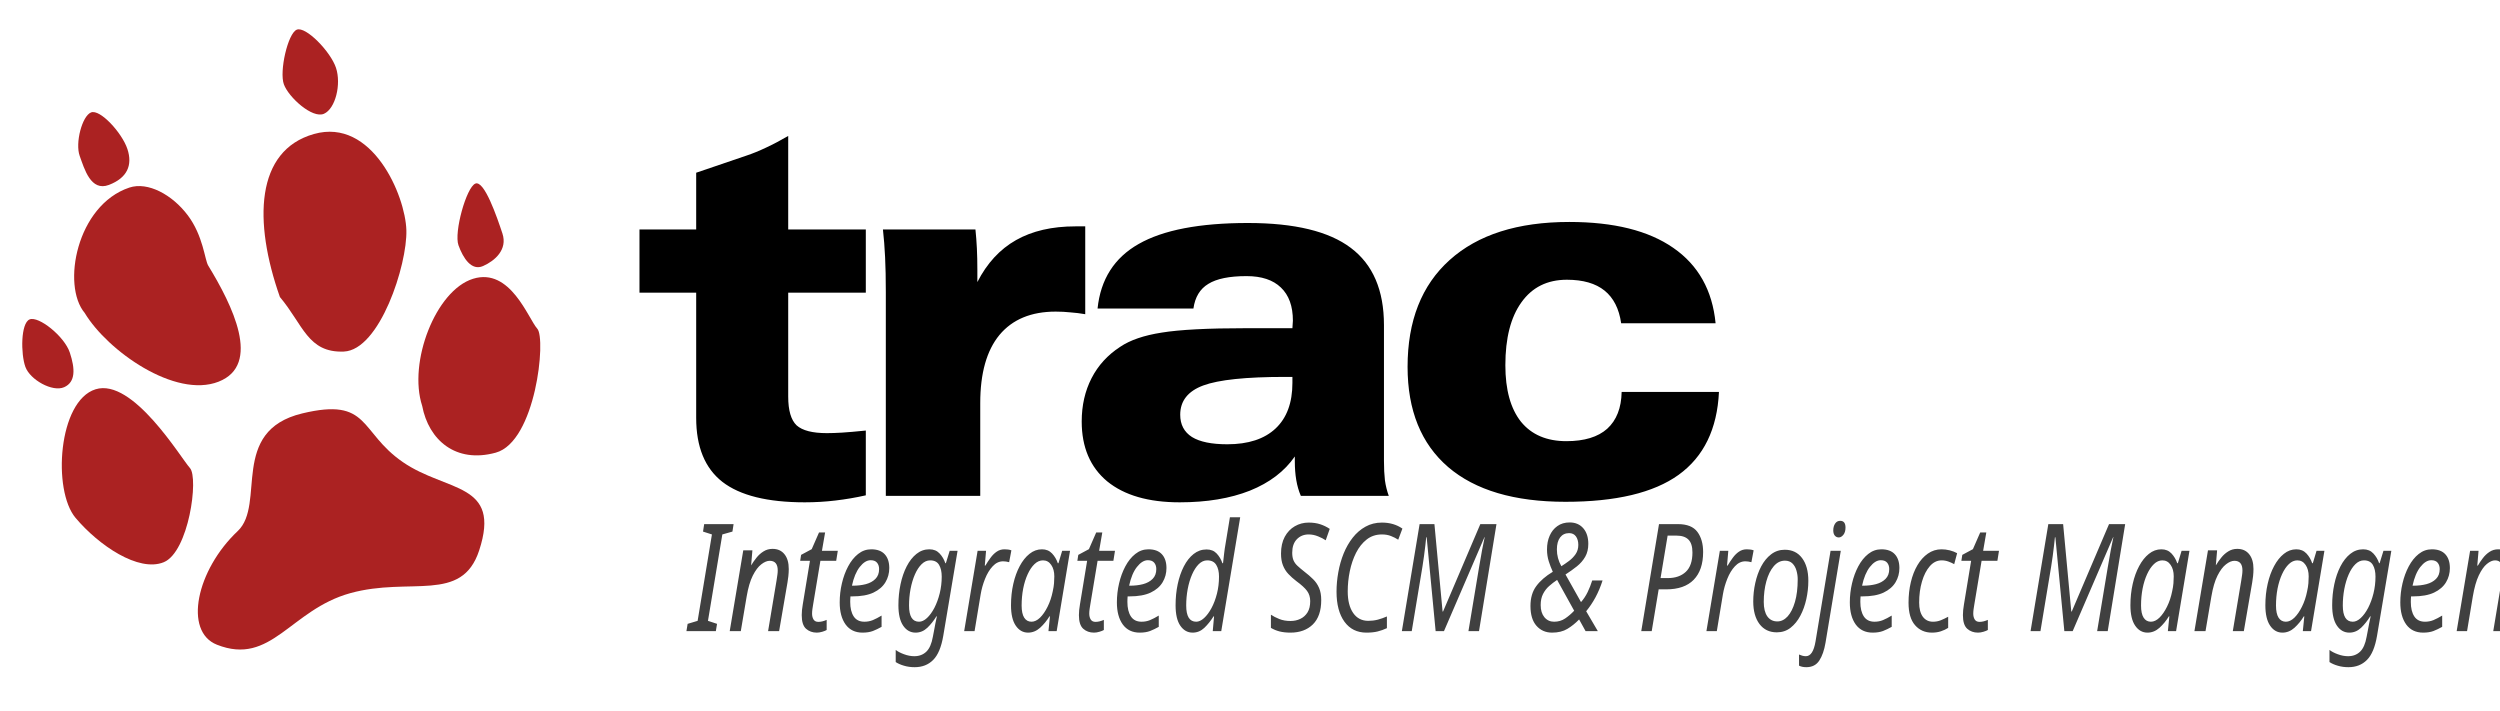
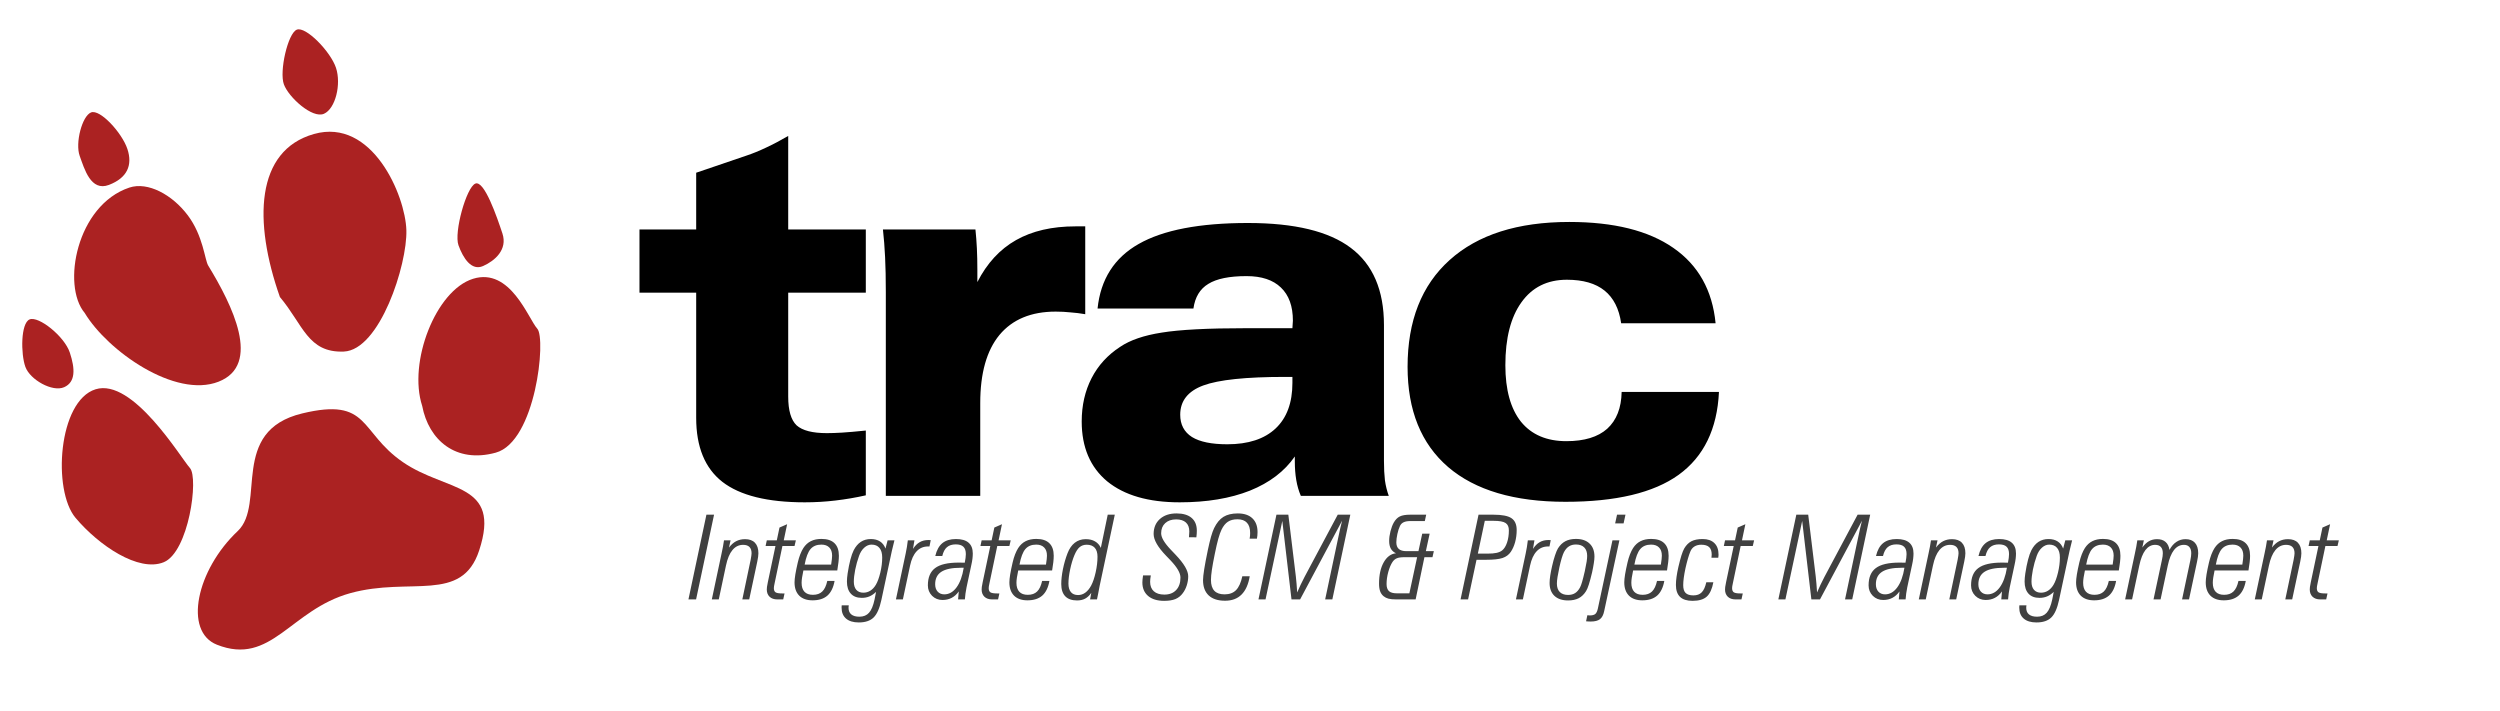
<svg xmlns="http://www.w3.org/2000/svg" id="svg5040" width="510pt" height="145pt">
  <defs id="defs5042" />
  <path style="font-size:136;font-weight:normal;stroke-width:3pt;font-family:Zurich BlkEx BT;" d="M 214.392 36.974 L 214.392 62.417 L 235.501 62.417 L 235.501 79.613 L 214.392 79.613 L 214.392 107.875 C 214.392 111.634 215.154 114.242 216.679 115.698 C 218.248 117.108 220.992 117.813 224.914 117.813 C 226.09 117.813 227.462 117.766 229.031 117.672 C 230.599 117.578 232.756 117.39 235.501 117.108 L 235.501 134.728 C 232.799 135.338 230.055 135.808 227.266 136.137 C 224.521 136.466 221.733 136.631 218.901 136.631 C 208.75 136.631 201.278 134.775 196.485 131.063 C 191.737 127.351 189.362 121.548 189.362 113.654 L 189.362 79.613 L 173.939 79.613 L 173.939 62.417 L 189.362 62.417 L 189.362 46.982 L 203.021 42.33 C 204.72 41.766 206.506 41.038 208.379 40.145 C 210.296 39.253 212.301 38.195 214.392 36.974 z M 295.185 85.463 C 293.835 85.228 292.506 85.064 291.199 84.97 C 289.892 84.829 288.541 84.758 287.147 84.758 C 280.481 84.758 275.384 86.873 271.855 91.101 C 268.369 95.33 266.627 101.509 266.627 109.637 L 266.627 134.869 L 240.943 134.869 L 240.943 79.472 C 240.943 75.761 240.878 72.589 240.747 69.958 C 240.617 67.28 240.421 64.766 240.159 62.417 L 265.32 62.417 C 265.494 64.061 265.625 65.776 265.712 67.561 C 265.799 69.347 265.842 71.297 265.842 73.411 L 265.842 76.724 C 268.457 71.602 271.964 67.796 276.364 65.306 C 280.764 62.816 286.145 61.571 292.506 61.571 L 295.185 61.571 L 295.185 85.463 z M 352.191 124.156 C 349.403 128.197 345.329 131.298 339.97 133.459 C 334.611 135.573 328.25 136.631 320.887 136.631 C 312.392 136.631 305.813 134.728 301.151 130.922 C 296.533 127.069 294.224 121.642 294.224 114.641 C 294.224 110.272 295.117 106.348 296.903 102.871 C 298.689 99.394 301.282 96.552 304.68 94.343 C 307.381 92.511 311.15 91.219 315.986 90.467 C 320.866 89.668 328.555 89.269 339.055 89.269 L 351.537 89.269 C 351.537 88.987 351.559 88.635 351.603 88.212 C 351.646 87.742 351.668 87.413 351.668 87.225 C 351.668 83.278 350.579 80.271 348.401 78.204 C 346.266 76.136 343.151 75.103 339.055 75.103 C 334.393 75.103 330.93 75.807 328.664 77.217 C 326.399 78.58 325.048 80.811 324.612 83.913 L 298.537 83.913 C 299.365 75.972 303.09 70.122 309.712 66.363 C 316.378 62.558 326.29 60.655 339.447 60.655 C 352.126 60.655 361.449 62.91 367.418 67.421 C 373.43 71.931 376.437 78.932 376.437 88.423 L 376.437 125.354 C 376.437 127.374 376.524 129.136 376.698 130.64 C 376.916 132.143 377.264 133.553 377.744 134.869 L 353.825 134.869 C 353.258 133.553 352.844 132.12 352.583 130.569 C 352.322 129.019 352.191 127.327 352.191 125.495 L 352.191 124.156 z M 351.537 102.519 L 349.512 102.519 C 338.881 102.519 331.474 103.294 327.292 104.845 C 323.109 106.395 321.018 109.05 321.018 112.809 C 321.018 115.487 322.085 117.507 324.22 118.87 C 326.355 120.186 329.557 120.843 333.827 120.843 C 339.534 120.843 343.913 119.41 346.963 116.544 C 350.013 113.678 351.537 109.543 351.537 104.14 L 351.537 102.519 z M 440.957 87.93 C 440.391 83.983 438.888 81.023 436.448 79.049 C 434.008 77.076 430.588 76.089 426.188 76.089 C 420.873 76.089 416.755 78.133 413.836 82.221 C 410.917 86.262 409.458 91.971 409.458 99.347 C 409.458 106.019 410.874 111.141 413.706 114.712 C 416.581 118.236 420.698 119.998 426.057 119.998 C 430.937 119.998 434.64 118.87 437.167 116.615 C 439.694 114.312 441.001 110.976 441.088 106.607 L 467.556 106.607 C 467.076 116.709 463.417 124.226 456.577 129.16 C 449.78 134.046 439.52 136.49 425.796 136.49 C 411.898 136.49 401.267 133.341 393.904 127.045 C 386.541 120.702 382.86 111.611 382.86 99.77 C 382.86 87.272 386.672 77.593 394.296 70.733 C 401.964 63.826 412.813 60.373 426.841 60.373 C 438.953 60.373 448.386 62.722 455.139 67.421 C 461.935 72.119 465.769 78.956 466.641 87.93 L 440.957 87.93 z " id="path642" />
  <g id="g643" transform="matrix(1.196597,-0.336417,0.336417,1.196597,-11.60992,34.0234)" style="font-size:12;fill:#ab2222;stroke-width:1.25;fill-opacity:1;stroke:none;stroke-opacity:1;">
    <path style="stroke:none;fill:#ab2222;fill-opacity:1;stroke-opacity:1;stroke-width:1.25;stroke-dasharray:none;" d="M 1.649 89.755C 4.917 96.945 11.692 104.967 17.575 104.313C 23.458 103.66 29.995 88.625 28.688 86.01C 27.38 83.396 22.03 63.606 13.475 63.844C 4.92 64.082 -1.62 82.564 1.649 89.755z" id="path644" />
    <path style="stroke:none;fill:#ab2222;fill-opacity:1;stroke-opacity:1;stroke-width:1.25;stroke-dasharray:none;" d="M 15.711 47.128C 18.266 56.457 29.675 70.539 39.836 69.529C 49.996 68.518 47.265 54.197 44.532 44.453C 44.137 43.045 45.244 37.901 43.208 32.657C 41.172 27.412 36.802 23.146 32.528 23.356C 20.408 23.951 12.442 39.937 15.711 47.128z" id="path645" />
    <path style="stroke:none;fill:#ab2222;fill-opacity:1;stroke-opacity:1;stroke-width:1.25;stroke-dasharray:none;" d="M 57.772 55.326C 61.04 62.517 60.33 68.756 67.995 70.598C 75.661 72.439 86.538 56.077 88.376 48.73C 90.213 41.384 87.87 22.968 74.589 23C 61.308 23.031 56.642 37.799 57.772 55.326z" id="path646" />
    <path style="stroke:none;fill:#ab2222;fill-opacity:1;stroke-opacity:1;stroke-width:1.25;stroke-dasharray:none;" d="M 81.298 86.694C 80.645 94.241 84.925 100.837 94.016 100.896C 103.107 100.956 111.427 79.861 110.119 77.246C 108.812 74.632 108.096 62.684 99.541 62.922C 90.986 63.16 80.881 76.652 81.298 86.694z" id="path647" />
    <path style="stroke:none;fill:#ab2222;fill-opacity:1;stroke-opacity:1;stroke-width:1.25;stroke-dasharray:none;" d="M 23.909 124.835C 34.089 132.6 41.431 121.82 55.064 121.878C 68.696 121.936 77.925 130.693 84.749 120.501C 93.495 107.438 81.349 106.352 73.886 97.369C 66.424 88.385 70.85 81.745 55.582 81.167C 39.12 80.545 42.596 98.17 35.023 102.132C 24.027 107.885 17.629 120.044 23.909 124.835z" id="path648" />
    <path style="stroke:none;fill:#ab2222;fill-opacity:1;stroke-opacity:1;stroke-width:1.25;stroke-dasharray:none;" d="M 0.019 54.97C 0.243 57.968 4.224 61.936 6.971 61.544C 9.717 61.152 10.4 58.323 10.225 54.576C 10.051 50.829 5.833 44.98 3.726 45.219C 1.619 45.457 -0.206 51.972 0.019 54.97z" id="path649" />
    <path style="stroke:none;fill:#ab2222;fill-opacity:1;stroke-opacity:1;stroke-width:1.25;stroke-dasharray:none;" d="M 23.956 13.757C 24.18 16.755 24.162 21.974 28.408 21.581C 32.654 21.189 34.587 18.861 34.413 15.114C 34.238 11.366 31.02 5.018 28.913 5.256C 26.806 5.494 23.732 10.76 23.956 13.757z" id="path650" />
    <path style="stroke:none;fill:#ab2222;fill-opacity:1;stroke-opacity:1;stroke-width:1.25;stroke-dasharray:none;" d="M 71.206 10.757C 71.43 13.755 75.162 19.724 77.908 19.331C 80.654 18.939 83.337 14.111 83.163 10.364C 82.988 6.616 79.27 -0.232 77.163 0.006C 75.056 0.244 70.981 7.76 71.206 10.757z" id="path653" />
    <path style="stroke:none;fill:#ab2222;fill-opacity:1;stroke-opacity:1;stroke-width:1.25;stroke-dasharray:none;" d="M 98.456 55.007C 98.68 58.005 99.662 61.224 102.408 60.831C 105.154 60.439 108.587 58.861 108.413 55.114C 108.238 51.366 107.771 42.768 105.663 43.006C 103.556 43.244 98.231 52.01 98.456 55.007z" id="path654" />
  </g>
-   <text xml:space="preserve" style="fill:black;stroke:none;font-family:Zurich LtCn BT;font-style:italic;font-weight:normal;font-size:32;text-anchor:start;writing-mode:lr;fill-opacity:0.75;stroke-opacity:1;stroke-width:3pt;stroke-linejoin:miter;stroke-linecap:butt;" x="187.349" y="134.694" id="text655" transform="scale(1,1.274594)">
-     <tspan x="187.349" y="134.694" id="tspan692">Integrated SCM &amp; Project Management</tspan>
-   </text>
+   <path style="font-size:32;font-style:italic;font-weight:normal;fill-opacity:0.75;stroke-width:3pt;font-family:Zurich LtCn BT;" d="M 632.724 163.04 L 631.099 163.04 C 630.224 163.04 629.532 162.801 629.021 162.321 C 628.511 161.832 628.256 161.176 628.256 160.353 C 628.256 160.155 628.271 159.92 628.302 159.65 C 628.344 159.368 628.422 158.941 628.537 158.368 L 630.615 148.509 L 627.927 148.509 L 628.256 146.978 L 630.974 146.978 L 631.709 143.493 L 633.787 142.587 L 632.865 146.978 L 636.162 146.978 L 635.802 148.509 L 632.506 148.509 L 630.396 158.587 C 630.323 158.92 630.266 159.207 630.224 159.446 C 630.193 159.676 630.177 159.847 630.177 159.962 C 630.177 160.514 630.328 160.894 630.631 161.103 C 630.943 161.311 631.547 161.415 632.443 161.415 L 633.084 161.415 L 632.724 163.04 z M 613.302 163.04 L 615.959 150.525 C 616.104 149.889 616.229 149.28 616.334 148.696 C 616.438 148.113 616.532 147.54 616.615 146.978 L 618.396 146.978 L 617.974 148.931 C 618.558 148.16 619.203 147.587 619.912 147.212 C 620.631 146.837 621.438 146.65 622.334 146.65 C 623.521 146.65 624.422 146.978 625.037 147.634 C 625.662 148.29 625.974 149.243 625.974 150.493 C 625.974 150.743 625.948 151.066 625.896 151.462 C 625.844 151.847 625.766 152.285 625.662 152.775 L 623.474 163.04 L 621.599 163.04 L 623.834 152.415 L 623.865 152.275 C 624.032 151.368 624.115 150.775 624.115 150.493 C 624.115 149.733 623.922 149.16 623.537 148.775 C 623.151 148.389 622.578 148.196 621.818 148.196 C 620.662 148.196 619.693 148.67 618.912 149.618 C 618.131 150.556 617.542 151.967 617.146 153.853 L 615.193 163.04 L 613.302 163.04 z M 602.709 153.571 L 609.912 153.571 C 610.006 152.967 610.073 152.472 610.115 152.087 C 610.157 151.691 610.177 151.373 610.177 151.134 C 610.177 150.165 609.922 149.426 609.412 148.915 C 608.912 148.394 608.193 148.134 607.256 148.134 C 605.985 148.134 605 148.54 604.302 149.353 C 603.615 150.165 603.084 151.571 602.709 153.571 z M 610.849 158.009 C 610.526 159.811 609.875 161.144 608.896 162.009 C 607.917 162.863 606.573 163.29 604.865 163.29 C 603.302 163.29 602.094 162.868 601.24 162.025 C 600.386 161.17 599.959 159.962 599.959 158.4 C 599.959 157.868 600.032 157.144 600.177 156.228 C 600.334 155.301 600.552 154.233 600.834 153.025 C 601.021 152.212 601.245 151.467 601.506 150.79 C 601.776 150.103 602.063 149.525 602.365 149.056 C 602.917 148.212 603.594 147.592 604.396 147.196 C 605.198 146.79 606.162 146.587 607.287 146.587 C 608.849 146.587 610.026 146.972 610.818 147.743 C 611.62 148.514 612.021 149.655 612.021 151.165 C 612.021 151.655 611.985 152.233 611.912 152.9 C 611.839 153.556 611.729 154.311 611.584 155.165 L 602.365 155.165 C 602.209 155.884 602.089 156.525 602.006 157.087 C 601.922 157.65 601.881 158.129 601.881 158.525 C 601.881 159.597 602.141 160.41 602.662 160.962 C 603.183 161.514 603.948 161.79 604.959 161.79 C 606.032 161.79 606.875 161.493 607.49 160.9 C 608.115 160.306 608.573 159.342 608.865 158.009 L 610.849 158.009 z M 578.037 163.04 L 580.693 150.525 C 580.839 149.889 580.964 149.28 581.068 148.696 C 581.172 148.113 581.266 147.54 581.349 146.978 L 583.131 146.978 L 582.709 148.931 C 583.261 148.16 583.86 147.587 584.506 147.212 C 585.162 146.837 585.896 146.65 586.709 146.65 C 587.688 146.65 588.459 146.9 589.021 147.4 C 589.594 147.889 589.953 148.613 590.099 149.571 C 590.61 148.613 591.235 147.889 591.974 147.4 C 592.714 146.9 593.542 146.65 594.459 146.65 C 595.573 146.65 596.427 146.978 597.021 147.634 C 597.615 148.29 597.912 149.243 597.912 150.493 C 597.912 150.754 597.886 151.082 597.834 151.478 C 597.782 151.863 597.703 152.295 597.599 152.775 L 595.412 163.04 L 593.521 163.04 L 595.771 152.415 C 595.854 151.998 595.917 151.634 595.959 151.321 C 596 151.009 596.021 150.733 596.021 150.493 C 596.021 149.743 595.849 149.176 595.506 148.79 C 595.172 148.394 594.683 148.196 594.037 148.196 C 592.964 148.196 592.058 148.67 591.318 149.618 C 590.589 150.556 590.026 151.967 589.631 153.853 L 587.677 163.04 L 585.756 163.04 L 588.021 152.415 C 588.115 151.998 588.183 151.634 588.224 151.321 C 588.266 151.009 588.287 150.733 588.287 150.493 C 588.287 149.733 588.11 149.16 587.756 148.775 C 587.412 148.389 586.891 148.196 586.193 148.196 C 585.162 148.196 584.282 148.67 583.552 149.618 C 582.834 150.556 582.276 151.967 581.881 153.853 L 579.927 163.04 L 578.037 163.04 z M 567.443 153.571 L 574.646 153.571 C 574.74 152.967 574.808 152.472 574.849 152.087 C 574.891 151.691 574.912 151.373 574.912 151.134 C 574.912 150.165 574.657 149.426 574.146 148.915 C 573.646 148.394 572.927 148.134 571.99 148.134 C 570.719 148.134 569.735 148.54 569.037 149.353 C 568.349 150.165 567.818 151.571 567.443 153.571 z M 575.584 158.009 C 575.261 159.811 574.61 161.144 573.631 162.009 C 572.651 162.863 571.308 163.29 569.599 163.29 C 568.037 163.29 566.828 162.868 565.974 162.025 C 565.12 161.17 564.693 159.962 564.693 158.4 C 564.693 157.868 564.766 157.144 564.912 156.228 C 565.068 155.301 565.287 154.233 565.568 153.025 C 565.756 152.212 565.979 151.467 566.24 150.79 C 566.511 150.103 566.797 149.525 567.099 149.056 C 567.651 148.212 568.328 147.592 569.131 147.196 C 569.933 146.79 570.896 146.587 572.021 146.587 C 573.584 146.587 574.761 146.972 575.552 147.743 C 576.354 148.514 576.756 149.655 576.756 151.165 C 576.756 151.655 576.719 152.233 576.646 152.9 C 576.573 153.556 576.464 154.311 576.318 155.165 L 567.099 155.165 C 566.943 155.884 566.823 156.525 566.74 157.087 C 566.657 157.65 566.615 158.129 566.615 158.525 C 566.615 159.597 566.875 160.41 567.396 160.962 C 567.917 161.514 568.683 161.79 569.693 161.79 C 570.766 161.79 571.61 161.493 572.224 160.9 C 572.849 160.306 573.308 159.342 573.599 158.009 L 575.584 158.009 z M 557.381 148.134 C 556.683 148.134 556.026 148.41 555.412 148.962 C 554.797 149.514 554.323 150.259 553.99 151.196 C 553.552 152.415 553.203 153.67 552.943 154.962 C 552.693 156.243 552.568 157.327 552.568 158.212 C 552.568 159.17 552.792 159.91 553.24 160.431 C 553.698 160.952 554.339 161.212 555.162 161.212 C 555.849 161.212 556.485 161.03 557.068 160.665 C 557.651 160.29 558.146 159.759 558.552 159.071 C 559.021 158.29 559.427 157.186 559.771 155.759 C 560.115 154.332 560.287 152.962 560.287 151.65 C 560.287 150.504 560.037 149.634 559.537 149.04 C 559.047 148.436 558.328 148.134 557.381 148.134 z M 558.615 160.993 C 558.032 161.556 557.427 161.967 556.802 162.228 C 556.188 162.488 555.495 162.618 554.724 162.618 C 553.433 162.618 552.438 162.233 551.74 161.462 C 551.042 160.691 550.693 159.597 550.693 158.181 C 550.693 157.868 550.709 157.53 550.74 157.165 C 550.771 156.801 550.818 156.41 550.881 155.993 C 551.099 154.556 551.349 153.301 551.631 152.228 C 551.912 151.155 552.214 150.301 552.537 149.665 C 553.058 148.655 553.703 147.894 554.474 147.384 C 555.256 146.873 556.157 146.618 557.177 146.618 C 558.188 146.618 559.026 146.837 559.693 147.275 C 560.37 147.712 560.865 148.358 561.177 149.212 L 561.756 146.978 L 563.615 146.978 C 563.521 147.373 563.396 147.884 563.24 148.509 C 563.042 149.269 562.933 149.717 562.912 149.853 L 560.068 163.165 C 559.578 165.457 558.875 167.051 557.959 167.946 C 557.042 168.853 555.693 169.306 553.912 169.306 C 552.422 169.306 551.271 168.957 550.459 168.259 C 549.646 167.561 549.24 166.566 549.24 165.275 C 549.24 165.097 549.245 164.967 549.256 164.884 C 549.256 164.811 549.261 164.733 549.271 164.65 L 551.193 164.65 C 551.172 164.827 551.157 164.962 551.146 165.056 C 551.136 165.15 551.131 165.233 551.131 165.306 C 551.131 166.108 551.381 166.712 551.881 167.118 C 552.381 167.535 553.115 167.743 554.084 167.743 C 555.198 167.743 556.073 167.384 556.709 166.665 C 557.344 165.957 557.844 164.759 558.209 163.071 L 558.615 160.993 z M 545.881 154.431 L 545.084 154.431 C 542.698 154.431 540.938 154.795 539.802 155.525 C 538.677 156.254 538.115 157.384 538.115 158.915 C 538.115 159.748 538.339 160.415 538.787 160.915 C 539.245 161.415 539.849 161.665 540.599 161.665 C 541.891 161.665 543 161.035 543.927 159.775 C 544.865 158.504 545.516 156.722 545.881 154.431 z M 544.537 160.868 C 543.985 161.65 543.339 162.233 542.599 162.618 C 541.87 163.004 541.037 163.196 540.099 163.196 C 538.985 163.196 538.042 162.816 537.271 162.056 C 536.511 161.285 536.131 160.342 536.131 159.228 C 536.131 157.061 536.792 155.488 538.115 154.509 C 539.438 153.519 541.568 153.025 544.506 153.025 C 544.953 153.025 545.292 153.03 545.521 153.04 C 545.761 153.04 545.974 153.045 546.162 153.056 C 546.266 152.587 546.339 152.16 546.381 151.775 C 546.433 151.389 546.459 151.04 546.459 150.728 C 546.459 149.801 546.235 149.129 545.787 148.712 C 545.349 148.285 544.657 148.071 543.709 148.071 C 542.709 148.071 541.912 148.327 541.318 148.837 C 540.735 149.337 540.313 150.134 540.052 151.228 L 538.146 151.228 C 538.521 149.644 539.162 148.483 540.068 147.743 C 540.985 146.993 542.219 146.618 543.771 146.618 C 545.292 146.618 546.433 146.946 547.193 147.603 C 547.964 148.259 548.349 149.243 548.349 150.556 C 548.349 150.993 548.318 151.467 548.256 151.978 C 548.193 152.488 548.094 153.04 547.959 153.634 L 546.646 159.775 C 546.532 160.327 546.438 160.873 546.365 161.415 C 546.292 161.946 546.235 162.488 546.193 163.04 L 544.349 163.04 L 544.537 160.868 z M 521.912 163.04 L 524.568 150.525 C 524.714 149.889 524.839 149.28 524.943 148.696 C 525.047 148.113 525.141 147.54 525.224 146.978 L 527.006 146.978 L 526.584 148.931 C 527.167 148.16 527.813 147.587 528.521 147.212 C 529.24 146.837 530.047 146.65 530.943 146.65 C 532.131 146.65 533.032 146.978 533.646 147.634 C 534.271 148.29 534.584 149.243 534.584 150.493 C 534.584 150.743 534.558 151.066 534.506 151.462 C 534.453 151.847 534.375 152.285 534.271 152.775 L 532.084 163.04 L 530.209 163.04 L 532.443 152.415 L 532.474 152.275 C 532.641 151.368 532.724 150.775 532.724 150.493 C 532.724 149.733 532.532 149.16 532.146 148.775 C 531.761 148.389 531.188 148.196 530.427 148.196 C 529.271 148.196 528.302 148.67 527.521 149.618 C 526.74 150.556 526.151 151.967 525.756 153.853 L 523.802 163.04 L 521.912 163.04 z M 518.006 154.431 L 517.209 154.431 C 514.823 154.431 513.063 154.795 511.927 155.525 C 510.802 156.254 510.24 157.384 510.24 158.915 C 510.24 159.748 510.464 160.415 510.912 160.915 C 511.37 161.415 511.974 161.665 512.724 161.665 C 514.016 161.665 515.125 161.035 516.052 159.775 C 516.99 158.504 517.641 156.722 518.006 154.431 z M 516.662 160.868 C 516.11 161.65 515.464 162.233 514.724 162.618 C 513.995 163.004 513.162 163.196 512.224 163.196 C 511.11 163.196 510.167 162.816 509.396 162.056 C 508.636 161.285 508.256 160.342 508.256 159.228 C 508.256 157.061 508.917 155.488 510.24 154.509 C 511.563 153.519 513.693 153.025 516.631 153.025 C 517.078 153.025 517.417 153.03 517.646 153.04 C 517.886 153.04 518.099 153.045 518.287 153.056 C 518.391 152.587 518.464 152.16 518.506 151.775 C 518.558 151.389 518.584 151.04 518.584 150.728 C 518.584 149.801 518.36 149.129 517.912 148.712 C 517.474 148.285 516.782 148.071 515.834 148.071 C 514.834 148.071 514.037 148.327 513.443 148.837 C 512.86 149.337 512.438 150.134 512.177 151.228 L 510.271 151.228 C 510.646 149.644 511.287 148.483 512.193 147.743 C 513.11 146.993 514.344 146.618 515.896 146.618 C 517.417 146.618 518.558 146.946 519.318 147.603 C 520.089 148.259 520.474 149.243 520.474 150.556 C 520.474 150.993 520.443 151.467 520.381 151.978 C 520.318 152.488 520.219 153.04 520.084 153.634 L 518.771 159.775 C 518.657 160.327 518.563 160.873 518.49 161.415 C 518.417 161.946 518.36 162.488 518.318 163.04 L 516.474 163.04 L 516.662 160.868 z M 483.709 163.04 L 488.599 139.993 L 491.834 139.993 L 493.881 156.821 C 493.953 157.384 494.016 158.03 494.068 158.759 C 494.131 159.488 494.188 160.285 494.24 161.15 C 494.532 160.452 494.844 159.754 495.177 159.056 C 495.511 158.347 495.87 157.629 496.256 156.9 L 505.271 139.993 L 508.693 139.993 L 503.802 163.04 L 501.849 163.04 L 505.365 146.431 C 505.584 145.4 505.776 144.504 505.943 143.743 C 506.12 142.983 506.292 142.28 506.459 141.634 L 495.037 163.04 L 492.693 163.04 L 490.193 141.696 L 485.631 163.04 L 483.709 163.04 z M 473.677 163.04 L 472.052 163.04 C 471.177 163.04 470.485 162.801 469.974 162.321 C 469.464 161.832 469.209 161.176 469.209 160.353 C 469.209 160.155 469.224 159.92 469.256 159.65 C 469.297 159.368 469.375 158.941 469.49 158.368 L 471.568 148.509 L 468.881 148.509 L 469.209 146.978 L 471.927 146.978 L 472.662 143.493 L 474.74 142.587 L 473.818 146.978 L 477.115 146.978 L 476.756 148.509 L 473.459 148.509 L 471.349 158.587 C 471.276 158.92 471.219 159.207 471.177 159.446 C 471.146 159.676 471.131 159.847 471.131 159.962 C 471.131 160.514 471.282 160.894 471.584 161.103 C 471.896 161.311 472.5 161.415 473.396 161.415 L 474.037 161.415 L 473.677 163.04 z M 466.037 158.368 C 465.683 160.222 465.078 161.53 464.224 162.29 C 463.37 163.051 462.084 163.431 460.365 163.431 C 458.854 163.431 457.724 163.071 456.974 162.353 C 456.224 161.634 455.849 160.551 455.849 159.103 C 455.849 158.436 455.907 157.696 456.021 156.884 C 456.136 156.061 456.302 155.17 456.521 154.212 C 456.813 152.962 457.089 151.915 457.349 151.071 C 457.62 150.217 457.881 149.577 458.131 149.15 C 458.662 148.254 459.313 147.608 460.084 147.212 C 460.865 146.816 461.875 146.618 463.115 146.618 C 464.5 146.618 465.568 146.988 466.318 147.728 C 467.068 148.457 467.443 149.498 467.443 150.853 C 467.443 150.946 467.438 151.061 467.427 151.196 C 467.417 151.321 467.396 151.493 467.365 151.712 L 465.521 151.712 C 465.521 151.691 465.521 151.66 465.521 151.618 C 465.563 151.254 465.584 150.998 465.584 150.853 C 465.584 149.926 465.354 149.248 464.896 148.821 C 464.438 148.384 463.719 148.165 462.74 148.165 C 462.021 148.165 461.401 148.327 460.881 148.65 C 460.37 148.972 459.995 149.441 459.756 150.056 C 459.547 150.556 459.328 151.202 459.099 151.993 C 458.87 152.785 458.651 153.65 458.443 154.587 C 458.245 155.514 458.094 156.363 457.99 157.134 C 457.886 157.905 457.834 158.582 457.834 159.165 C 457.834 160.144 458.052 160.853 458.49 161.29 C 458.938 161.728 459.646 161.946 460.615 161.946 C 461.573 161.946 462.323 161.67 462.865 161.118 C 463.417 160.556 463.834 159.639 464.115 158.368 L 466.037 158.368 z M 444.552 153.571 L 451.756 153.571 C 451.849 152.967 451.917 152.472 451.959 152.087 C 452 151.691 452.021 151.373 452.021 151.134 C 452.021 150.165 451.766 149.426 451.256 148.915 C 450.756 148.394 450.037 148.134 449.099 148.134 C 447.828 148.134 446.844 148.54 446.146 149.353 C 445.459 150.165 444.927 151.571 444.552 153.571 z M 452.693 158.009 C 452.37 159.811 451.719 161.144 450.74 162.009 C 449.761 162.863 448.417 163.29 446.709 163.29 C 445.146 163.29 443.938 162.868 443.084 162.025 C 442.229 161.17 441.802 159.962 441.802 158.4 C 441.802 157.868 441.875 157.144 442.021 156.228 C 442.177 155.301 442.396 154.233 442.677 153.025 C 442.865 152.212 443.089 151.467 443.349 150.79 C 443.62 150.103 443.907 149.525 444.209 149.056 C 444.761 148.212 445.438 147.592 446.24 147.196 C 447.042 146.79 448.006 146.587 449.131 146.587 C 450.693 146.587 451.87 146.972 452.662 147.743 C 453.464 148.514 453.865 149.655 453.865 151.165 C 453.865 151.655 453.828 152.233 453.756 152.9 C 453.683 153.556 453.573 154.311 453.427 155.165 L 444.209 155.165 C 444.052 155.884 443.933 156.525 443.849 157.087 C 443.766 157.65 443.724 158.129 443.724 158.525 C 443.724 159.597 443.985 160.41 444.506 160.962 C 445.026 161.514 445.792 161.79 446.802 161.79 C 447.875 161.79 448.719 161.493 449.334 160.9 C 449.959 160.306 450.417 159.342 450.709 158.009 L 452.693 158.009 z M 439.318 142.368 L 439.834 139.993 L 442.131 139.993 L 441.615 142.368 L 439.318 142.368 z M 431.756 167.353 C 431.839 167.353 431.953 167.358 432.099 167.368 C 432.245 167.389 432.344 167.4 432.396 167.4 C 433.094 167.4 433.599 167.269 433.912 167.009 C 434.224 166.748 434.459 166.259 434.615 165.54 L 438.584 146.978 L 440.474 146.978 L 436.334 166.243 C 436.125 167.264 435.745 167.988 435.193 168.415 C 434.631 168.842 433.797 169.056 432.693 169.056 C 432.474 169.056 432.261 169.051 432.052 169.04 C 431.844 169.03 431.631 169.014 431.412 168.993 L 431.756 167.353 z M 428.662 148.103 C 427.922 148.103 427.292 148.269 426.771 148.603 C 426.25 148.926 425.792 149.452 425.396 150.181 C 425.219 150.525 425.016 151.066 424.787 151.806 C 424.568 152.545 424.354 153.389 424.146 154.337 C 423.927 155.337 423.761 156.207 423.646 156.946 C 423.532 157.676 423.474 158.269 423.474 158.728 C 423.474 159.728 423.735 160.493 424.256 161.025 C 424.787 161.556 425.542 161.821 426.521 161.821 C 427.271 161.821 427.907 161.655 428.427 161.321 C 428.959 160.988 429.412 160.462 429.787 159.743 C 429.964 159.41 430.146 158.915 430.334 158.259 C 430.532 157.592 430.776 156.623 431.068 155.353 C 431.308 154.248 431.474 153.384 431.568 152.759 C 431.662 152.134 431.709 151.613 431.709 151.196 C 431.709 150.196 431.443 149.431 430.912 148.9 C 430.391 148.368 429.641 148.103 428.662 148.103 z M 421.49 158.556 C 421.49 158.014 421.547 157.358 421.662 156.587 C 421.776 155.816 421.943 154.957 422.162 154.009 C 422.412 152.894 422.683 151.905 422.974 151.04 C 423.266 150.165 423.532 149.535 423.771 149.15 C 424.334 148.264 425.006 147.618 425.787 147.212 C 426.578 146.795 427.537 146.587 428.662 146.587 C 430.256 146.587 431.49 147.009 432.365 147.853 C 433.25 148.686 433.693 149.868 433.693 151.4 C 433.693 151.879 433.636 152.472 433.521 153.181 C 433.417 153.889 433.261 154.722 433.052 155.681 C 432.719 157.077 432.422 158.181 432.162 158.993 C 431.901 159.806 431.651 160.4 431.412 160.775 C 430.87 161.65 430.203 162.295 429.412 162.712 C 428.62 163.118 427.657 163.321 426.521 163.321 C 424.927 163.321 423.688 162.905 422.802 162.071 C 421.927 161.238 421.49 160.066 421.49 158.556 z M 412.334 163.04 L 414.99 150.525 C 415.115 149.962 415.224 149.384 415.318 148.79 C 415.422 148.186 415.506 147.582 415.568 146.978 L 417.365 146.978 L 416.974 149.306 C 417.506 148.472 418.11 147.863 418.787 147.478 C 419.464 147.082 420.261 146.884 421.177 146.884 C 421.344 146.884 421.474 146.889 421.568 146.9 C 421.662 146.9 421.74 146.905 421.802 146.915 L 421.459 148.634 L 421.068 148.634 C 419.818 148.634 418.782 149.077 417.959 149.962 C 417.136 150.837 416.542 152.134 416.177 153.853 L 414.224 163.04 L 412.334 163.04 z M 401.974 150.587 L 404.537 150.587 C 405.61 150.587 406.448 150.519 407.052 150.384 C 407.667 150.248 408.172 150.03 408.568 149.728 C 409.131 149.28 409.578 148.566 409.912 147.587 C 410.245 146.608 410.412 145.498 410.412 144.259 C 410.412 143.311 410.115 142.644 409.521 142.259 C 408.927 141.863 407.849 141.665 406.287 141.665 L 403.865 141.665 L 401.974 150.587 z M 397.271 163.04 L 402.162 139.993 L 406.162 139.993 C 408.526 139.993 410.177 140.311 411.115 140.946 C 412.063 141.582 412.537 142.655 412.537 144.165 C 412.537 145.311 412.396 146.405 412.115 147.446 C 411.834 148.478 411.438 149.368 410.927 150.118 C 410.407 150.889 409.662 151.441 408.693 151.775 C 407.724 152.097 406.25 152.259 404.271 152.259 L 401.615 152.259 L 399.318 163.04 L 397.271 163.04 z M 383.349 161.384 L 385.459 151.556 L 382.037 151.556 C 381.099 151.556 380.401 151.655 379.943 151.853 C 379.485 152.04 379.094 152.368 378.771 152.837 C 378.323 153.504 377.938 154.41 377.615 155.556 C 377.302 156.702 377.146 157.801 377.146 158.853 C 377.146 159.738 377.365 160.384 377.802 160.79 C 378.24 161.186 378.948 161.384 379.927 161.384 L 383.349 161.384 z M 385.818 149.915 L 386.849 145.15 L 388.865 145.15 L 387.834 149.915 L 390.006 149.915 L 389.631 151.556 L 387.443 151.556 L 385.052 163.04 L 379.802 163.04 C 378.875 163.04 378.162 162.972 377.662 162.837 C 377.162 162.702 376.724 162.483 376.349 162.181 C 375.912 161.827 375.594 161.373 375.396 160.821 C 375.198 160.269 375.099 159.582 375.099 158.759 C 375.099 156.394 375.521 154.462 376.365 152.962 C 377.219 151.452 378.334 150.629 379.709 150.493 C 379.084 150.202 378.615 149.78 378.302 149.228 C 378 148.676 377.849 147.978 377.849 147.134 C 377.849 146.321 377.969 145.446 378.209 144.509 C 378.448 143.571 378.745 142.785 379.099 142.15 C 379.558 141.347 380.104 140.79 380.74 140.478 C 381.386 140.155 382.334 139.993 383.584 139.993 L 387.927 139.993 L 387.552 141.728 L 383.646 141.728 C 382.854 141.728 382.235 141.837 381.787 142.056 C 381.339 142.264 381.006 142.603 380.787 143.071 C 380.506 143.665 380.271 144.394 380.084 145.259 C 379.896 146.123 379.802 146.879 379.802 147.525 C 379.802 148.316 380.026 148.915 380.474 149.321 C 380.933 149.717 381.615 149.915 382.521 149.915 L 385.818 149.915 z M 342.302 163.04 L 347.193 139.993 L 350.427 139.993 L 352.474 156.821 C 352.547 157.384 352.61 158.03 352.662 158.759 C 352.724 159.488 352.782 160.285 352.834 161.15 C 353.125 160.452 353.438 159.754 353.771 159.056 C 354.104 158.347 354.464 157.629 354.849 156.9 L 363.865 139.993 L 367.287 139.993 L 362.396 163.04 L 360.443 163.04 L 363.959 146.431 C 364.177 145.4 364.37 144.504 364.537 143.743 C 364.714 142.983 364.886 142.28 365.052 141.634 L 353.631 163.04 L 351.287 163.04 L 348.787 141.696 L 344.224 163.04 L 342.302 163.04 z M 339.927 156.743 C 339.563 158.952 338.818 160.613 337.693 161.728 C 336.578 162.842 335.084 163.4 333.209 163.4 C 331.282 163.4 329.802 162.92 328.771 161.962 C 327.74 160.993 327.224 159.603 327.224 157.79 C 327.224 156.53 327.651 153.847 328.506 149.743 L 328.506 149.728 C 328.818 148.248 329.115 147.004 329.396 145.993 C 329.688 144.983 329.969 144.202 330.24 143.65 C 330.927 142.233 331.771 141.212 332.771 140.587 C 333.782 139.962 335.084 139.65 336.677 139.65 C 338.396 139.65 339.719 140.092 340.646 140.978 C 341.584 141.863 342.052 143.118 342.052 144.743 C 342.052 145.077 342.037 145.389 342.006 145.681 C 341.985 145.972 341.943 146.254 341.881 146.525 L 339.896 146.525 C 339.948 146.264 339.985 146.009 340.006 145.759 C 340.026 145.498 340.037 145.233 340.037 144.962 C 340.037 143.722 339.745 142.795 339.162 142.181 C 338.589 141.556 337.724 141.243 336.568 141.243 C 335.537 141.243 334.677 141.467 333.99 141.915 C 333.313 142.363 332.735 143.082 332.256 144.071 C 331.974 144.644 331.683 145.462 331.381 146.525 C 331.089 147.587 330.771 148.962 330.427 150.65 C 330.063 152.42 329.797 153.868 329.631 154.993 C 329.464 156.118 329.381 157.04 329.381 157.759 C 329.381 159.061 329.688 160.04 330.302 160.696 C 330.917 161.342 331.844 161.665 333.084 161.665 C 334.407 161.665 335.448 161.28 336.209 160.509 C 336.969 159.728 337.537 158.472 337.912 156.743 L 339.927 156.743 z M 310.912 156.509 L 313.021 156.509 C 312.959 156.853 312.912 157.176 312.881 157.478 C 312.849 157.769 312.834 158.025 312.834 158.243 C 312.834 159.358 313.167 160.217 313.834 160.821 C 314.5 161.426 315.459 161.728 316.709 161.728 C 318.073 161.728 319.141 161.316 319.912 160.493 C 320.693 159.67 321.084 158.535 321.084 157.087 C 321.084 155.868 320.188 154.316 318.396 152.431 C 318.25 152.275 318.146 152.165 318.084 152.103 C 317.886 151.894 317.599 151.597 317.224 151.212 C 314.933 148.847 313.787 146.858 313.787 145.243 C 313.787 143.556 314.349 142.202 315.474 141.181 C 316.61 140.16 318.12 139.65 320.006 139.65 C 321.797 139.65 323.167 140.056 324.115 140.868 C 325.063 141.67 325.537 142.832 325.537 144.353 C 325.537 144.613 325.526 144.9 325.506 145.212 C 325.485 145.514 325.453 145.827 325.412 146.15 L 323.396 146.134 C 323.427 145.769 323.448 145.452 323.459 145.181 C 323.479 144.91 323.49 144.696 323.49 144.54 C 323.49 143.478 323.183 142.67 322.568 142.118 C 321.953 141.556 321.068 141.275 319.912 141.275 C 318.662 141.275 317.667 141.618 316.927 142.306 C 316.198 142.983 315.834 143.9 315.834 145.056 C 315.834 146.202 316.724 147.707 318.506 149.571 C 318.797 149.873 319.016 150.103 319.162 150.259 C 319.297 150.405 319.5 150.618 319.771 150.9 C 322.052 153.295 323.193 155.243 323.193 156.743 C 323.193 157.566 323.063 158.389 322.802 159.212 C 322.542 160.025 322.183 160.733 321.724 161.337 C 321.183 162.077 320.511 162.613 319.709 162.946 C 318.907 163.269 317.886 163.431 316.646 163.431 C 314.792 163.431 313.339 162.988 312.287 162.103 C 311.245 161.207 310.724 159.983 310.724 158.431 C 310.724 158.191 310.74 157.915 310.771 157.603 C 310.802 157.28 310.849 156.915 310.912 156.509 z M 293.24 161.853 C 293.959 161.853 294.615 161.634 295.209 161.196 C 295.813 160.759 296.344 160.113 296.802 159.259 C 297.282 158.353 297.688 157.155 298.021 155.665 C 298.354 154.165 298.521 152.754 298.521 151.431 C 298.521 150.358 298.271 149.545 297.771 148.993 C 297.271 148.441 296.542 148.165 295.584 148.165 C 294.823 148.165 294.183 148.384 293.662 148.821 C 293.151 149.248 292.683 149.967 292.256 150.978 C 291.787 152.082 291.396 153.379 291.084 154.868 C 290.771 156.347 290.615 157.634 290.615 158.728 C 290.615 159.738 290.839 160.514 291.287 161.056 C 291.735 161.587 292.386 161.853 293.24 161.853 z M 303.224 139.993 L 299.099 159.384 C 299.026 159.738 298.891 160.446 298.693 161.509 C 298.568 162.155 298.464 162.665 298.381 163.04 L 296.506 163.04 L 296.834 161.243 C 296.334 161.972 295.771 162.504 295.146 162.837 C 294.532 163.16 293.802 163.321 292.959 163.321 C 291.552 163.321 290.485 162.946 289.756 162.196 C 289.026 161.436 288.662 160.321 288.662 158.853 C 288.662 157.686 288.813 156.342 289.115 154.821 C 289.427 153.29 289.844 151.847 290.365 150.493 C 290.844 149.243 291.5 148.29 292.334 147.634 C 293.177 146.978 294.172 146.65 295.318 146.65 C 296.318 146.65 297.162 146.853 297.849 147.259 C 298.547 147.655 299.073 148.243 299.427 149.025 L 301.302 139.993 L 303.224 139.993 z M 277.302 153.571 L 284.506 153.571 C 284.599 152.967 284.667 152.472 284.709 152.087 C 284.75 151.691 284.771 151.373 284.771 151.134 C 284.771 150.165 284.516 149.426 284.006 148.915 C 283.506 148.394 282.787 148.134 281.849 148.134 C 280.578 148.134 279.594 148.54 278.896 149.353 C 278.209 150.165 277.677 151.571 277.302 153.571 z M 285.443 158.009 C 285.12 159.811 284.469 161.144 283.49 162.009 C 282.511 162.863 281.167 163.29 279.459 163.29 C 277.896 163.29 276.688 162.868 275.834 162.025 C 274.979 161.17 274.552 159.962 274.552 158.4 C 274.552 157.868 274.625 157.144 274.771 156.228 C 274.927 155.301 275.146 154.233 275.427 153.025 C 275.615 152.212 275.839 151.467 276.099 150.79 C 276.37 150.103 276.657 149.525 276.959 149.056 C 277.511 148.212 278.188 147.592 278.99 147.196 C 279.792 146.79 280.756 146.587 281.881 146.587 C 283.443 146.587 284.62 146.972 285.412 147.743 C 286.214 148.514 286.615 149.655 286.615 151.165 C 286.615 151.655 286.578 152.233 286.506 152.9 C 286.433 153.556 286.323 154.311 286.177 155.165 L 276.959 155.165 C 276.802 155.884 276.683 156.525 276.599 157.087 C 276.516 157.65 276.474 158.129 276.474 158.525 C 276.474 159.597 276.735 160.41 277.256 160.962 C 277.776 161.514 278.542 161.79 279.552 161.79 C 280.625 161.79 281.469 161.493 282.084 160.9 C 282.709 160.306 283.167 159.342 283.459 158.009 L 285.443 158.009 z M 271.474 163.04 L 269.849 163.04 C 268.974 163.04 268.282 162.801 267.771 162.321 C 267.261 161.832 267.006 161.176 267.006 160.353 C 267.006 160.155 267.021 159.92 267.052 159.65 C 267.094 159.368 267.172 158.941 267.287 158.368 L 269.365 148.509 L 266.677 148.509 L 267.006 146.978 L 269.724 146.978 L 270.459 143.493 L 272.537 142.587 L 271.615 146.978 L 274.912 146.978 L 274.552 148.509 L 271.256 148.509 L 269.146 158.587 C 269.073 158.92 269.016 159.207 268.974 159.446 C 268.943 159.676 268.927 159.847 268.927 159.962 C 268.927 160.514 269.078 160.894 269.381 161.103 C 269.693 161.311 270.297 161.415 271.193 161.415 L 271.834 161.415 L 271.474 163.04 z M 262.131 154.431 L 261.334 154.431 C 258.948 154.431 257.188 154.795 256.052 155.525 C 254.927 156.254 254.365 157.384 254.365 158.915 C 254.365 159.748 254.589 160.415 255.037 160.915 C 255.495 161.415 256.099 161.665 256.849 161.665 C 258.141 161.665 259.25 161.035 260.177 159.775 C 261.115 158.504 261.766 156.722 262.131 154.431 z M 260.787 160.868 C 260.235 161.65 259.589 162.233 258.849 162.618 C 258.12 163.004 257.287 163.196 256.349 163.196 C 255.235 163.196 254.292 162.816 253.521 162.056 C 252.761 161.285 252.381 160.342 252.381 159.228 C 252.381 157.061 253.042 155.488 254.365 154.509 C 255.688 153.519 257.818 153.025 260.756 153.025 C 261.203 153.025 261.542 153.03 261.771 153.04 C 262.011 153.04 262.224 153.045 262.412 153.056 C 262.516 152.587 262.589 152.16 262.631 151.775 C 262.683 151.389 262.709 151.04 262.709 150.728 C 262.709 149.801 262.485 149.129 262.037 148.712 C 261.599 148.285 260.907 148.071 259.959 148.071 C 258.959 148.071 258.162 148.327 257.568 148.837 C 256.985 149.337 256.563 150.134 256.302 151.228 L 254.396 151.228 C 254.771 149.644 255.412 148.483 256.318 147.743 C 257.235 146.993 258.469 146.618 260.021 146.618 C 261.542 146.618 262.683 146.946 263.443 147.603 C 264.214 148.259 264.599 149.243 264.599 150.556 C 264.599 150.993 264.568 151.467 264.506 151.978 C 264.443 152.488 264.344 153.04 264.209 153.634 L 262.896 159.775 C 262.782 160.327 262.688 160.873 262.615 161.415 C 262.542 161.946 262.485 162.488 262.443 163.04 L 260.599 163.04 L 260.787 160.868 z M 243.693 163.04 L 246.349 150.525 C 246.474 149.962 246.584 149.384 246.677 148.79 C 246.782 148.186 246.865 147.582 246.927 146.978 L 248.724 146.978 L 248.334 149.306 C 248.865 148.472 249.469 147.863 250.146 147.478 C 250.823 147.082 251.62 146.884 252.537 146.884 C 252.703 146.884 252.834 146.889 252.927 146.9 C 253.021 146.9 253.099 146.905 253.162 146.915 L 252.818 148.634 L 252.427 148.634 C 251.177 148.634 250.141 149.077 249.318 149.962 C 248.495 150.837 247.901 152.134 247.537 153.853 L 245.584 163.04 L 243.693 163.04 z M 237.052 148.134 C 236.354 148.134 235.698 148.41 235.084 148.962 C 234.469 149.514 233.995 150.259 233.662 151.196 C 233.224 152.415 232.875 153.67 232.615 154.962 C 232.365 156.243 232.24 157.327 232.24 158.212 C 232.24 159.17 232.464 159.91 232.912 160.431 C 233.37 160.952 234.011 161.212 234.834 161.212 C 235.521 161.212 236.157 161.03 236.74 160.665 C 237.323 160.29 237.818 159.759 238.224 159.071 C 238.693 158.29 239.099 157.186 239.443 155.759 C 239.787 154.332 239.959 152.962 239.959 151.65 C 239.959 150.504 239.709 149.634 239.209 149.04 C 238.719 148.436 238 148.134 237.052 148.134 z M 238.287 160.993 C 237.703 161.556 237.099 161.967 236.474 162.228 C 235.86 162.488 235.167 162.618 234.396 162.618 C 233.104 162.618 232.11 162.233 231.412 161.462 C 230.714 160.691 230.365 159.597 230.365 158.181 C 230.365 157.868 230.381 157.53 230.412 157.165 C 230.443 156.801 230.49 156.41 230.552 155.993 C 230.771 154.556 231.021 153.301 231.302 152.228 C 231.584 151.155 231.886 150.301 232.209 149.665 C 232.729 148.655 233.375 147.894 234.146 147.384 C 234.927 146.873 235.828 146.618 236.849 146.618 C 237.86 146.618 238.698 146.837 239.365 147.275 C 240.042 147.712 240.537 148.358 240.849 149.212 L 241.427 146.978 L 243.287 146.978 C 243.193 147.373 243.068 147.884 242.912 148.509 C 242.714 149.269 242.604 149.717 242.584 149.853 L 239.74 163.165 C 239.25 165.457 238.547 167.051 237.631 167.946 C 236.714 168.853 235.365 169.306 233.584 169.306 C 232.094 169.306 230.943 168.957 230.131 168.259 C 229.318 167.561 228.912 166.566 228.912 165.275 C 228.912 165.097 228.917 164.967 228.927 164.884 C 228.927 164.811 228.933 164.733 228.943 164.65 L 230.865 164.65 C 230.844 164.827 230.828 164.962 230.818 165.056 C 230.808 165.15 230.802 165.233 230.802 165.306 C 230.802 166.108 231.052 166.712 231.552 167.118 C 232.052 167.535 232.787 167.743 233.756 167.743 C 234.87 167.743 235.745 167.384 236.381 166.665 C 237.016 165.957 237.516 164.759 237.881 163.071 L 238.287 160.993 z M 218.865 153.571 L 226.068 153.571 C 226.162 152.967 226.229 152.472 226.271 152.087 C 226.313 151.691 226.334 151.373 226.334 151.134 C 226.334 150.165 226.078 149.426 225.568 148.915 C 225.068 148.394 224.349 148.134 223.412 148.134 C 222.141 148.134 221.157 148.54 220.459 149.353 C 219.771 150.165 219.24 151.571 218.865 153.571 z M 227.006 158.009 C 226.683 159.811 226.032 161.144 225.052 162.009 C 224.073 162.863 222.729 163.29 221.021 163.29 C 219.459 163.29 218.25 162.868 217.396 162.025 C 216.542 161.17 216.115 159.962 216.115 158.4 C 216.115 157.868 216.188 157.144 216.334 156.228 C 216.49 155.301 216.709 154.233 216.99 153.025 C 217.177 152.212 217.401 151.467 217.662 150.79 C 217.933 150.103 218.219 149.525 218.521 149.056 C 219.073 148.212 219.75 147.592 220.552 147.196 C 221.354 146.79 222.318 146.587 223.443 146.587 C 225.006 146.587 226.183 146.972 226.974 147.743 C 227.776 148.514 228.177 149.655 228.177 151.165 C 228.177 151.655 228.141 152.233 228.068 152.9 C 227.995 153.556 227.886 154.311 227.74 155.165 L 218.521 155.165 C 218.365 155.884 218.245 156.525 218.162 157.087 C 218.078 157.65 218.037 158.129 218.037 158.525 C 218.037 159.597 218.297 160.41 218.818 160.962 C 219.339 161.514 220.104 161.79 221.115 161.79 C 222.188 161.79 223.032 161.493 223.646 160.9 C 224.271 160.306 224.729 159.342 225.021 158.009 L 227.006 158.009 z M 213.037 163.04 L 211.412 163.04 C 210.537 163.04 209.844 162.801 209.334 162.321 C 208.823 161.832 208.568 161.176 208.568 160.353 C 208.568 160.155 208.584 159.92 208.615 159.65 C 208.657 159.368 208.735 158.941 208.849 158.368 L 210.927 148.509 L 208.24 148.509 L 208.568 146.978 L 211.287 146.978 L 212.021 143.493 L 214.099 142.587 L 213.177 146.978 L 216.474 146.978 L 216.115 148.509 L 212.818 148.509 L 210.709 158.587 C 210.636 158.92 210.578 159.207 210.537 159.446 C 210.506 159.676 210.49 159.847 210.49 159.962 C 210.49 160.514 210.641 160.894 210.943 161.103 C 211.256 161.311 211.86 161.415 212.756 161.415 L 213.396 161.415 L 213.037 163.04 z M 193.615 163.04 L 196.271 150.525 C 196.417 149.889 196.542 149.28 196.646 148.696 C 196.75 148.113 196.844 147.54 196.927 146.978 L 198.709 146.978 L 198.287 148.931 C 198.87 148.16 199.516 147.587 200.224 147.212 C 200.943 146.837 201.75 146.65 202.646 146.65 C 203.834 146.65 204.735 146.978 205.349 147.634 C 205.974 148.29 206.287 149.243 206.287 150.493 C 206.287 150.743 206.261 151.066 206.209 151.462 C 206.157 151.847 206.078 152.285 205.974 152.775 L 203.787 163.04 L 201.912 163.04 L 204.146 152.415 L 204.177 152.275 C 204.344 151.368 204.427 150.775 204.427 150.493 C 204.427 149.733 204.235 149.16 203.849 148.775 C 203.464 148.389 202.891 148.196 202.131 148.196 C 200.974 148.196 200.006 148.67 199.224 149.618 C 198.443 150.556 197.854 151.967 197.459 153.853 L 195.506 163.04 L 193.615 163.04 z M 187.256 163.04 L 192.146 139.993 L 194.224 139.993 L 189.334 163.04 L 187.256 163.04 z " id="path610" />
</svg>
